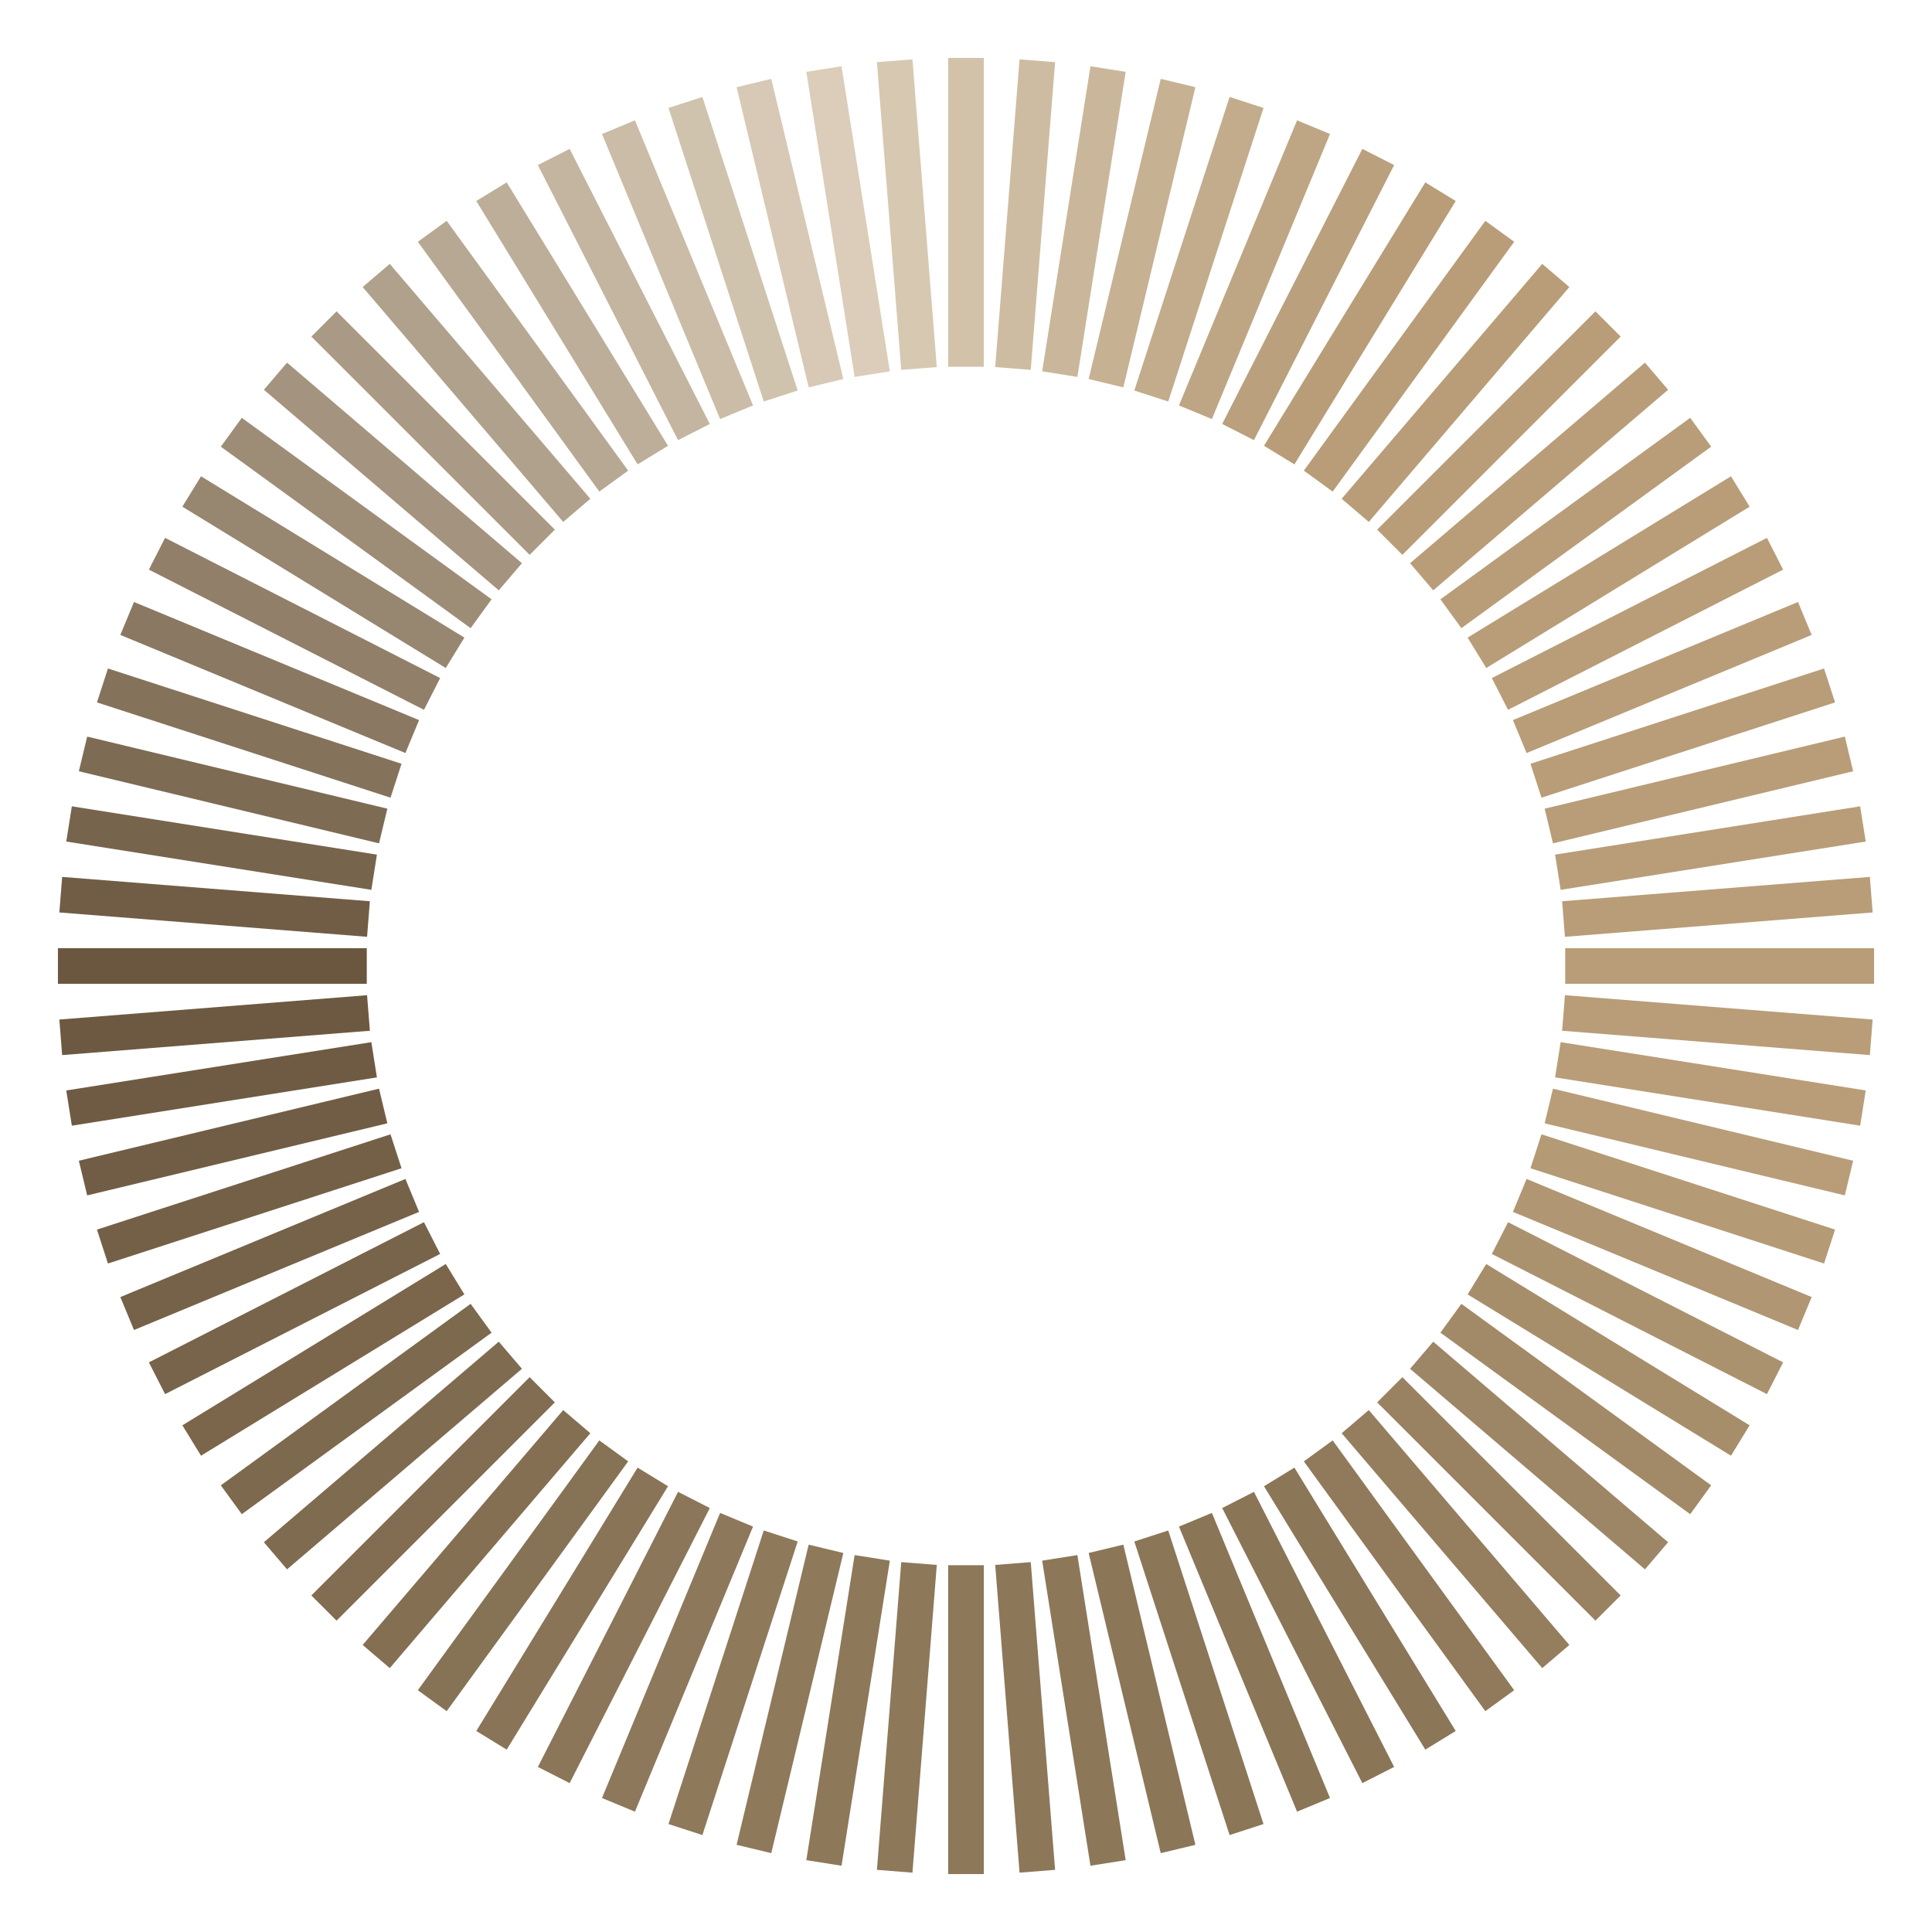
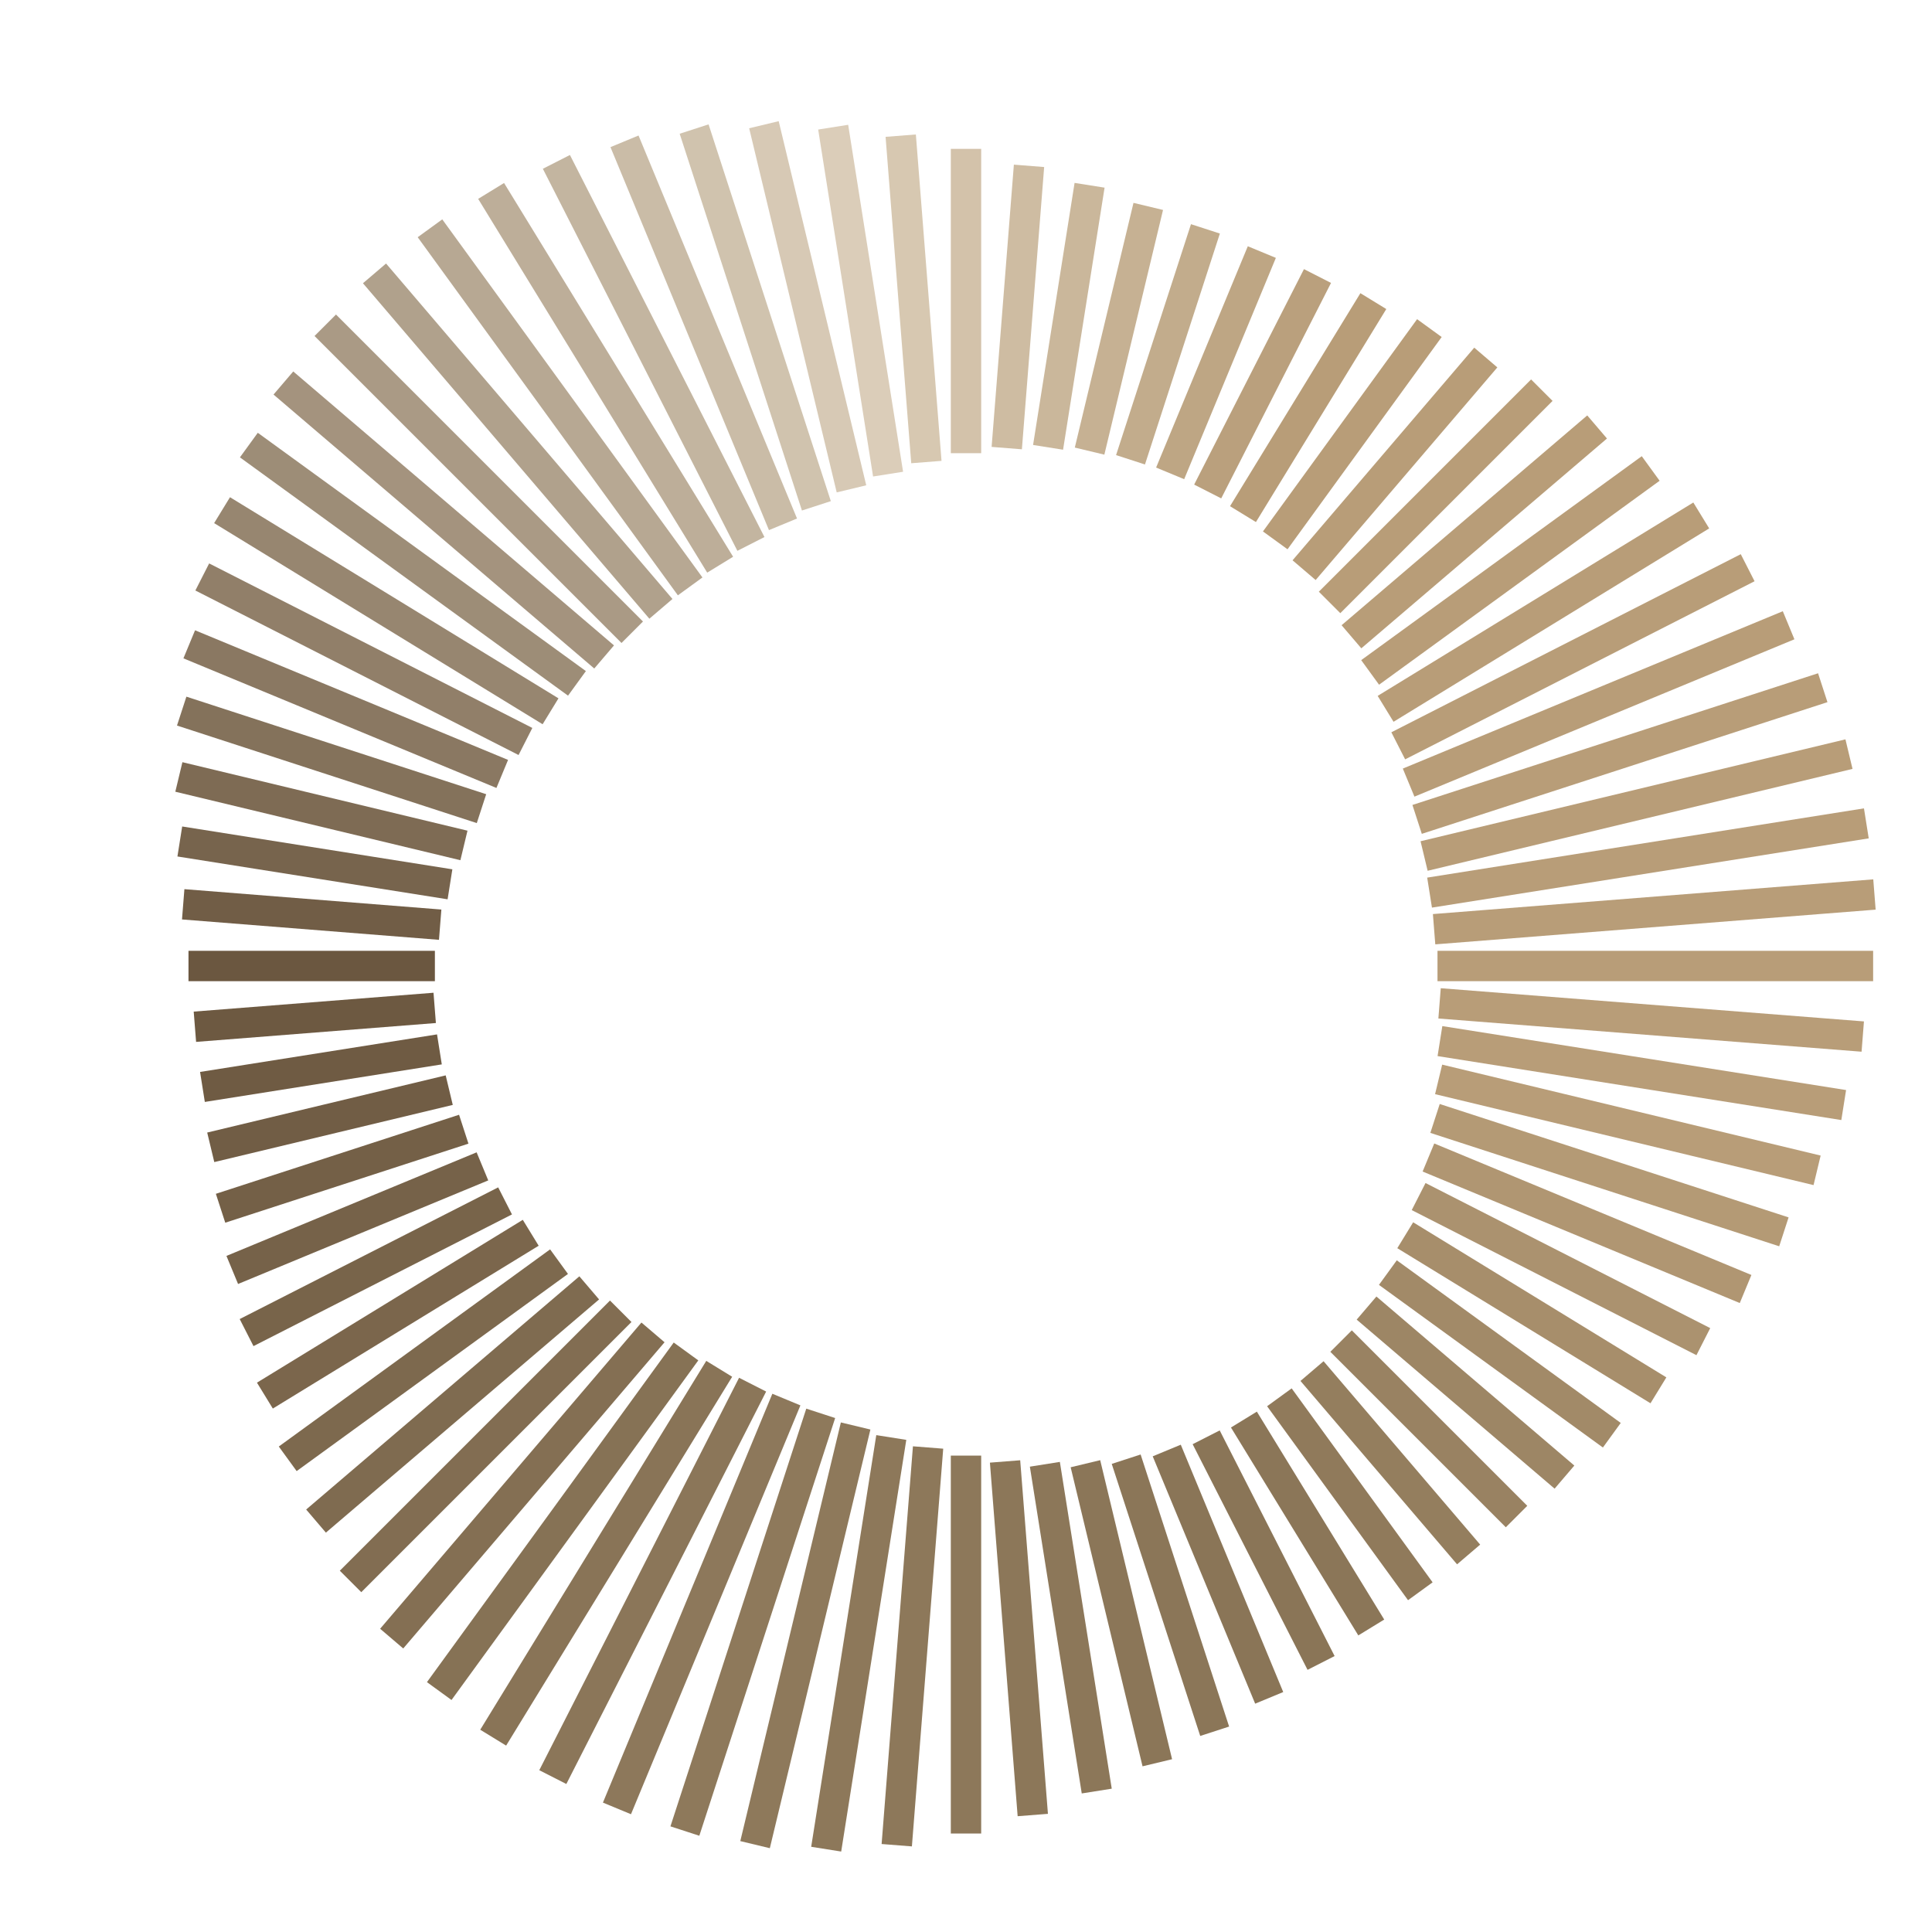
- <svg xmlns="http://www.w3.org/2000/svg" viewBox="0 0 1024 1024" stroke-width="18.9">
-   <line x1="829.6" y1="512.0" x2="993.3" y2="512.0" stroke="rgb(184, 157, 120)" />
-   <line x1="828.7" y1="487.1" x2="991.8" y2="474.2" stroke="rgb(184, 157, 120)" />
-   <line x1="825.7" y1="462.3" x2="987.4" y2="436.7" stroke="rgb(184, 157, 120)" />
-   <line x1="820.9" y1="437.8" x2="980.0" y2="399.6" stroke="rgb(184, 157, 120)" />
-   <line x1="814.1" y1="413.8" x2="969.7" y2="363.3" stroke="rgb(184, 157, 120)" />
-   <line x1="805.5" y1="390.4" x2="956.6" y2="327.8" stroke="rgb(184, 157, 120)" />
-   <line x1="795.0" y1="367.8" x2="940.8" y2="293.5" stroke="rgb(184, 157, 120)" />
-   <line x1="782.8" y1="346.0" x2="922.4" y2="260.5" stroke="rgb(184, 157, 120)" />
-   <line x1="769.0" y1="325.3" x2="901.4" y2="229.1" stroke="rgb(184, 157, 120)" />
-   <line x1="753.5" y1="305.7" x2="878.0" y2="199.4" stroke="rgb(184, 157, 120)" />
-   <line x1="736.6" y1="287.4" x2="852.3" y2="171.7" stroke="rgb(184, 157, 120)" />
-   <line x1="718.3" y1="270.5" x2="824.6" y2="146.0" stroke="rgb(184, 157, 120)" />
-   <line x1="698.7" y1="255.0" x2="794.9" y2="122.6" stroke="rgb(184, 157, 120)" />
-   <line x1="678.0" y1="241.2" x2="763.5" y2="101.6" stroke="rgb(184, 157, 120)" />
-   <line x1="656.2" y1="229.0" x2="730.5" y2="83.2" stroke="rgb(186, 160, 125)" />
-   <line x1="633.6" y1="218.5" x2="696.2" y2="67.4" stroke="rgb(190, 166, 132)" />
-   <line x1="610.2" y1="209.9" x2="660.7" y2="54.3" stroke="rgb(194, 172, 140)" />
-   <line x1="586.2" y1="203.1" x2="624.4" y2="44.0" stroke="rgb(198, 177, 147)" />
-   <line x1="561.7" y1="198.3" x2="587.3" y2="36.6" stroke="rgb(202, 183, 155)" />
-   <line x1="536.9" y1="195.3" x2="549.8" y2="32.2" stroke="rgb(206, 188, 162)" />
-   <line x1="512.0" y1="194.4" x2="512.0" y2="30.7" stroke="rgb(211, 194, 170)" />
-   <line x1="487.1" y1="195.3" x2="474.2" y2="32.2" stroke="rgb(215, 200, 177)" />
-   <line x1="462.3" y1="198.3" x2="436.7" y2="36.6" stroke="rgb(219, 205, 185)" />
-   <line x1="437.8" y1="203.1" x2="399.6" y2="44.0" stroke="rgb(215, 201, 181)" />
-   <line x1="413.8" y1="209.9" x2="363.3" y2="54.3" stroke="rgb(208, 195, 174)" />
-   <line x1="390.4" y1="218.5" x2="327.8" y2="67.4" stroke="rgb(202, 188, 167)" />
-   <line x1="367.8" y1="229.0" x2="293.5" y2="83.2" stroke="rgb(195, 181, 160)" />
-   <line x1="346.0" y1="241.2" x2="260.5" y2="101.6" stroke="rgb(189, 174, 153)" />
-   <line x1="325.3" y1="255.0" x2="229.1" y2="122.6" stroke="rgb(183, 168, 147)" />
-   <line x1="305.7" y1="270.5" x2="199.4" y2="146.0" stroke="rgb(176, 161, 140)" />
-   <line x1="287.4" y1="287.4" x2="171.7" y2="171.7" stroke="rgb(170, 154, 133)" />
-   <line x1="270.5" y1="305.7" x2="146.0" y2="199.4" stroke="rgb(164, 147, 126)" />
-   <line x1="255.0" y1="325.3" x2="122.6" y2="229.1" stroke="rgb(157, 141, 119)" />
-   <line x1="241.2" y1="346.0" x2="101.6" y2="260.5" stroke="rgb(151, 134, 112)" />
-   <line x1="229.0" y1="367.8" x2="83.2" y2="293.5" stroke="rgb(145, 127, 105)" />
-   <line x1="218.5" y1="390.4" x2="67.4" y2="327.8" stroke="rgb(138, 120, 98)" />
-   <line x1="209.9" y1="413.8" x2="54.3" y2="363.3" stroke="rgb(132, 114, 91)" />
-   <line x1="203.1" y1="437.8" x2="44.0" y2="399.6" stroke="rgb(126, 107, 84)" />
-   <line x1="198.3" y1="462.3" x2="36.6" y2="436.7" stroke="rgb(119, 100, 77)" />
-   <line x1="195.3" y1="487.1" x2="32.2" y2="474.2" stroke="rgb(113, 93, 70)" />
-   <line x1="194.4" y1="512.0" x2="30.7" y2="512.0" stroke="rgb(107, 87, 64)" />
-   <line x1="195.3" y1="536.9" x2="32.2" y2="549.8" stroke="rgb(109, 89, 65)" />
-   <line x1="198.3" y1="561.7" x2="36.6" y2="587.3" stroke="rgb(111, 91, 67)" />
-   <line x1="203.1" y1="586.2" x2="44.0" y2="624.4" stroke="rgb(113, 93, 69)" />
-   <line x1="209.9" y1="610.2" x2="54.3" y2="660.7" stroke="rgb(116, 96, 71)" />
-   <line x1="218.5" y1="633.6" x2="67.4" y2="696.2" stroke="rgb(118, 98, 73)" />
-   <line x1="229.0" y1="656.2" x2="83.2" y2="730.5" stroke="rgb(120, 100, 74)" />
-   <line x1="241.2" y1="678.0" x2="101.6" y2="763.5" stroke="rgb(123, 102, 76)" />
-   <line x1="255.0" y1="698.7" x2="122.6" y2="794.9" stroke="rgb(125, 105, 78)" />
-   <line x1="270.5" y1="718.3" x2="146.0" y2="824.6" stroke="rgb(127, 107, 80)" />
-   <line x1="287.4" y1="736.6" x2="171.7" y2="852.3" stroke="rgb(130, 109, 82)" />
-   <line x1="305.7" y1="753.5" x2="199.4" y2="878.0" stroke="rgb(132, 111, 83)" />
-   <line x1="325.3" y1="769.0" x2="229.1" y2="901.4" stroke="rgb(134, 114, 85)" />
-   <line x1="346.0" y1="782.8" x2="260.5" y2="922.4" stroke="rgb(137, 116, 87)" />
-   <line x1="367.8" y1="795.0" x2="293.5" y2="940.8" stroke="rgb(139, 118, 89)" />
-   <line x1="390.4" y1="805.5" x2="327.8" y2="956.6" stroke="rgb(141, 120, 91)" />
-   <line x1="413.8" y1="814.1" x2="363.3" y2="969.7" stroke="rgb(142, 121, 91)" />
-   <line x1="437.8" y1="820.9" x2="399.6" y2="980.0" stroke="rgb(142, 121, 91)" />
-   <line x1="462.3" y1="825.7" x2="436.7" y2="987.4" stroke="rgb(141, 120, 90)" />
-   <line x1="487.1" y1="828.7" x2="474.2" y2="991.8" stroke="rgb(141, 120, 90)" />
-   <line x1="512.0" y1="829.6" x2="512.0" y2="993.3" stroke="rgb(141, 120, 90)" />
-   <line x1="536.9" y1="828.7" x2="549.8" y2="991.8" stroke="rgb(140, 119, 89)" />
-   <line x1="561.7" y1="825.7" x2="587.3" y2="987.4" stroke="rgb(140, 119, 89)" />
-   <line x1="586.2" y1="820.9" x2="624.4" y2="980.0" stroke="rgb(139, 118, 88)" />
-   <line x1="610.2" y1="814.1" x2="660.7" y2="969.7" stroke="rgb(139, 118, 88)" />
-   <line x1="633.6" y1="805.5" x2="696.2" y2="956.6" stroke="rgb(138, 117, 87)" />
-   <line x1="656.2" y1="795.0" x2="730.5" y2="940.8" stroke="rgb(138, 117, 87)" />
-   <line x1="678.0" y1="782.8" x2="763.5" y2="922.4" stroke="rgb(139, 118, 88)" />
-   <line x1="698.7" y1="769.0" x2="794.9" y2="901.4" stroke="rgb(144, 122, 91)" />
-   <line x1="718.3" y1="753.5" x2="824.6" y2="878.0" stroke="rgb(148, 126, 94)" />
-   <line x1="736.6" y1="736.6" x2="852.3" y2="852.3" stroke="rgb(153, 130, 98)" />
-   <line x1="753.5" y1="718.3" x2="878.0" y2="824.6" stroke="rgb(157, 134, 101)" />
-   <line x1="769.0" y1="698.7" x2="901.4" y2="794.9" stroke="rgb(162, 138, 104)" />
-   <line x1="782.8" y1="678.0" x2="922.4" y2="763.5" stroke="rgb(167, 142, 107)" />
-   <line x1="795.0" y1="656.2" x2="940.8" y2="730.5" stroke="rgb(171, 146, 111)" />
-   <line x1="805.5" y1="633.6" x2="956.6" y2="696.2" stroke="rgb(176, 150, 114)" />
-   <line x1="814.1" y1="610.2" x2="969.7" y2="660.7" stroke="rgb(180, 154, 117)" />
-   <line x1="820.9" y1="586.2" x2="980.0" y2="624.4" stroke="rgb(184, 157, 120)" />
-   <line x1="825.7" y1="561.7" x2="987.4" y2="587.3" stroke="rgb(184, 157, 120)" />
-   <line x1="828.7" y1="536.9" x2="991.8" y2="549.8" stroke="rgb(184, 157, 120)" />
+ <svg xmlns="http://www.w3.org/2000/svg" viewBox="0 0 1024 1024" stroke-width="16.1">
+   <line x1="761.9" y1="512.0" x2="992.8" y2="512.0" stroke="rgb(184, 157, 120)" />
+   <line x1="760.1" y1="492.5" x2="993.5" y2="474.1" stroke="rgb(184, 157, 120)" />
+   <line x1="757.7" y1="473.1" x2="989.2" y2="436.4" stroke="rgb(184, 157, 120)" />
+   <line x1="754.8" y1="453.7" x2="980.0" y2="399.7" stroke="rgb(184, 157, 120)" />
+   <line x1="751.1" y1="434.3" x2="966.1" y2="364.5" stroke="rgb(184, 157, 120)" />
+   <line x1="746.6" y1="414.8" x2="948.0" y2="331.4" stroke="rgb(184, 157, 120)" />
+   <line x1="741.1" y1="395.3" x2="926.3" y2="300.9" stroke="rgb(184, 157, 120)" />
+   <line x1="734.4" y1="375.7" x2="901.7" y2="273.2" stroke="rgb(184, 157, 120)" />
+   <line x1="726.2" y1="356.4" x2="874.9" y2="248.3" stroke="rgb(184, 157, 120)" />
+   <line x1="716.3" y1="337.5" x2="846.5" y2="226.3" stroke="rgb(184, 157, 120)" />
+   <line x1="704.7" y1="319.3" x2="817.2" y2="206.8" stroke="rgb(184, 157, 120)" />
+   <line x1="691.2" y1="302.2" x2="787.5" y2="189.5" stroke="rgb(184, 157, 120)" />
+   <line x1="675.9" y1="286.4" x2="757.6" y2="173.9" stroke="rgb(184, 157, 120)" />
+   <line x1="658.8" y1="272.5" x2="727.9" y2="159.6" stroke="rgb(184, 157, 120)" />
+   <line x1="640.1" y1="260.5" x2="698.3" y2="146.3" stroke="rgb(186, 160, 125)" />
+   <line x1="620.2" y1="250.9" x2="668.8" y2="133.6" stroke="rgb(190, 166, 132)" />
+   <line x1="599.2" y1="243.7" x2="638.9" y2="121.3" stroke="rgb(194, 172, 140)" />
+   <line x1="577.5" y1="239.1" x2="608.6" y2="109.4" stroke="rgb(198, 177, 147)" />
+   <line x1="555.5" y1="237.1" x2="577.5" y2="98.2" stroke="rgb(202, 183, 155)" />
+   <line x1="533.6" y1="237.5" x2="545.4" y2="87.9" stroke="rgb(206, 188, 162)" />
+   <line x1="512.0" y1="240.2" x2="512.0" y2="78.9" stroke="rgb(211, 194, 170)" />
+   <line x1="491.0" y1="244.9" x2="477.4" y2="71.9" stroke="rgb(215, 200, 177)" />
+   <line x1="470.7" y1="251.3" x2="441.6" y2="67.4" stroke="rgb(219, 205, 185)" />
+   <line x1="451.3" y1="259.1" x2="404.9" y2="66.1" stroke="rgb(215, 201, 181)" />
+   <line x1="432.7" y1="268.1" x2="367.9" y2="68.4" stroke="rgb(208, 195, 174)" />
+   <line x1="415.0" y1="277.9" x2="331.0" y2="74.9" stroke="rgb(202, 188, 167)" />
+   <line x1="398.0" y1="288.3" x2="294.9" y2="85.8" stroke="rgb(195, 181, 160)" />
+   <line x1="381.7" y1="299.3" x2="260.3" y2="101.2" stroke="rgb(189, 174, 153)" />
+   <line x1="365.8" y1="310.8" x2="227.9" y2="121.0" stroke="rgb(183, 168, 147)" />
+   <line x1="350.3" y1="322.7" x2="198.5" y2="144.9" stroke="rgb(176, 161, 140)" />
+   <line x1="335.1" y1="335.1" x2="172.4" y2="172.4" stroke="rgb(170, 154, 133)" />
+   <line x1="320.2" y1="348.2" x2="150.2" y2="203.0" stroke="rgb(164, 147, 126)" />
+   <line x1="305.8" y1="362.2" x2="131.9" y2="235.9" stroke="rgb(157, 141, 119)" />
+   <line x1="291.8" y1="377.0" x2="117.7" y2="270.4" stroke="rgb(151, 134, 112)" />
+   <line x1="278.5" y1="393.0" x2="107.2" y2="305.8" stroke="rgb(145, 127, 105)" />
+   <line x1="266.2" y1="410.2" x2="100.3" y2="341.5" stroke="rgb(138, 120, 98)" />
+   <line x1="255.2" y1="428.6" x2="96.3" y2="376.9" stroke="rgb(132, 114, 91)" />
+   <line x1="245.9" y1="448.1" x2="94.8" y2="411.8" stroke="rgb(126, 107, 84)" />
+   <line x1="238.5" y1="468.7" x2="95.3" y2="446.0" stroke="rgb(119, 100, 77)" />
+   <line x1="233.3" y1="490.1" x2="97.1" y2="479.3" stroke="rgb(113, 93, 70)" />
+   <line x1="230.5" y1="512.0" x2="99.9" y2="512.0" stroke="rgb(107, 87, 64)" />
+   <line x1="230.4" y1="534.2" x2="103.3" y2="544.2" stroke="rgb(109, 89, 65)" />
+   <line x1="232.9" y1="556.2" x2="107.3" y2="576.1" stroke="rgb(111, 91, 67)" />
+   <line x1="238.1" y1="577.8" x2="111.7" y2="608.1" stroke="rgb(113, 93, 69)" />
+   <line x1="245.8" y1="598.5" x2="116.9" y2="640.4" stroke="rgb(116, 96, 71)" />
+   <line x1="255.7" y1="618.2" x2="123.1" y2="673.1" stroke="rgb(118, 98, 73)" />
+   <line x1="267.7" y1="636.5" x2="130.7" y2="706.3" stroke="rgb(120, 100, 74)" />
+   <line x1="281.3" y1="653.4" x2="140.4" y2="739.7" stroke="rgb(123, 102, 76)" />
+   <line x1="296.3" y1="668.7" x2="152.5" y2="773.2" stroke="rgb(125, 105, 78)" />
+   <line x1="312.3" y1="682.6" x2="167.5" y2="806.2" stroke="rgb(127, 107, 80)" />
+   <line x1="329.0" y1="695.0" x2="185.8" y2="838.2" stroke="rgb(130, 109, 82)" />
+   <line x1="346.1" y1="706.2" x2="207.6" y2="868.5" stroke="rgb(132, 111, 83)" />
+   <line x1="363.6" y1="716.3" x2="232.8" y2="896.3" stroke="rgb(134, 114, 85)" />
+   <line x1="381.2" y1="725.5" x2="261.4" y2="921.0" stroke="rgb(137, 116, 87)" />
+   <line x1="398.9" y1="733.9" x2="293.0" y2="941.9" stroke="rgb(139, 118, 89)" />
+   <line x1="416.8" y1="741.8" x2="327.0" y2="958.5" stroke="rgb(141, 120, 91)" />
+   <line x1="435.0" y1="749.1" x2="363.0" y2="970.5" stroke="rgb(142, 121, 91)" />
+   <line x1="453.5" y1="755.8" x2="400.2" y2="977.7" stroke="rgb(142, 121, 91)" />
+   <line x1="472.4" y1="761.9" x2="437.9" y2="980.1" stroke="rgb(141, 120, 90)" />
+   <line x1="491.9" y1="767.2" x2="475.3" y2="978.0" stroke="rgb(141, 120, 90)" />
+   <line x1="512.0" y1="771.5" x2="512.0" y2="971.8" stroke="rgb(141, 120, 90)" />
+   <line x1="532.7" y1="774.6" x2="547.4" y2="962.0" stroke="rgb(140, 119, 89)" />
+   <line x1="553.8" y1="776.1" x2="581.3" y2="949.3" stroke="rgb(140, 119, 89)" />
+   <line x1="575.3" y1="775.8" x2="613.4" y2="934.3" stroke="rgb(139, 118, 88)" />
+   <line x1="596.9" y1="773.4" x2="643.8" y2="917.6" stroke="rgb(139, 118, 88)" />
+   <line x1="618.4" y1="768.8" x2="672.7" y2="899.9" stroke="rgb(138, 117, 87)" />
+   <line x1="639.3" y1="761.8" x2="700.2" y2="881.4" stroke="rgb(138, 117, 87)" />
+   <line x1="659.3" y1="752.4" x2="726.8" y2="862.6" stroke="rgb(139, 118, 88)" />
+   <line x1="678.1" y1="740.6" x2="752.8" y2="843.4" stroke="rgb(144, 122, 91)" />
+   <line x1="695.4" y1="726.7" x2="778.4" y2="823.9" stroke="rgb(148, 126, 94)" />
+   <line x1="710.8" y1="710.8" x2="803.8" y2="803.8" stroke="rgb(153, 130, 98)" />
+   <line x1="724.3" y1="693.3" x2="829.2" y2="782.9" stroke="rgb(157, 134, 101)" />
+   <line x1="735.6" y1="674.5" x2="854.3" y2="760.7" stroke="rgb(162, 138, 104)" />
+   <line x1="744.8" y1="654.7" x2="879.0" y2="736.9" stroke="rgb(167, 142, 107)" />
+   <line x1="751.9" y1="634.2" x2="902.8" y2="711.1" stroke="rgb(171, 146, 111)" />
+   <line x1="757.1" y1="613.5" x2="925.2" y2="683.2" stroke="rgb(176, 150, 114)" />
+   <line x1="760.6" y1="592.8" x2="945.5" y2="652.9" stroke="rgb(180, 154, 117)" />
+   <line x1="762.5" y1="572.1" x2="963.1" y2="620.3" stroke="rgb(184, 157, 120)" />
+   <line x1="763.2" y1="551.8" x2="977.2" y2="585.7" stroke="rgb(184, 157, 120)" />
+   <line x1="763.0" y1="531.8" x2="987.3" y2="549.4" stroke="rgb(184, 157, 120)" />
</svg>
